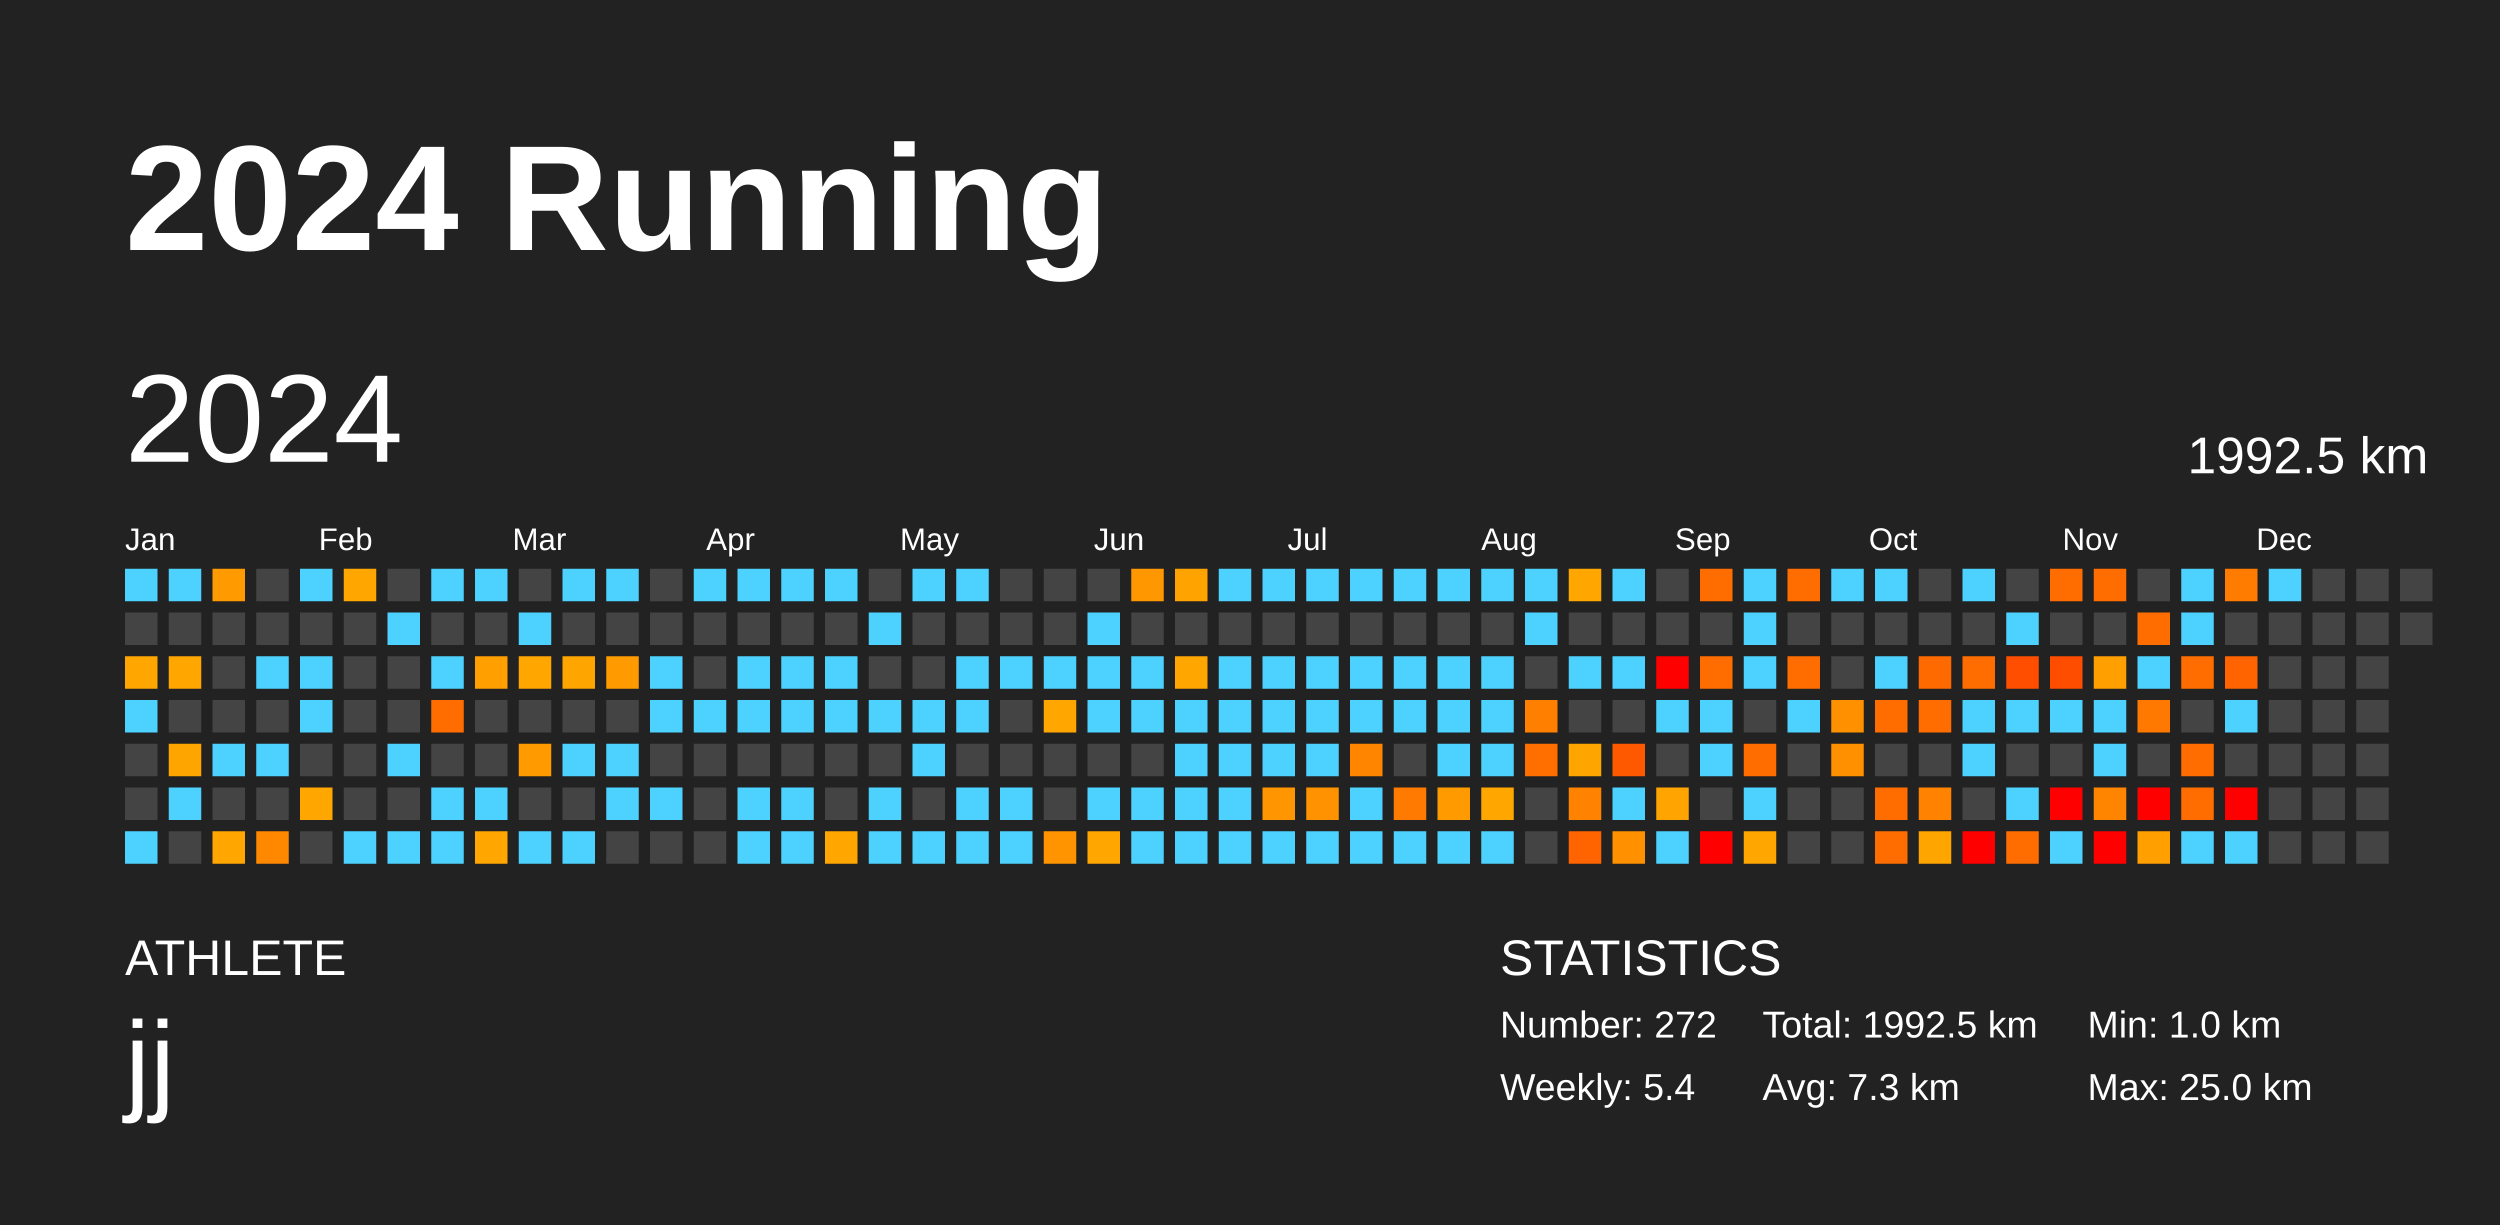
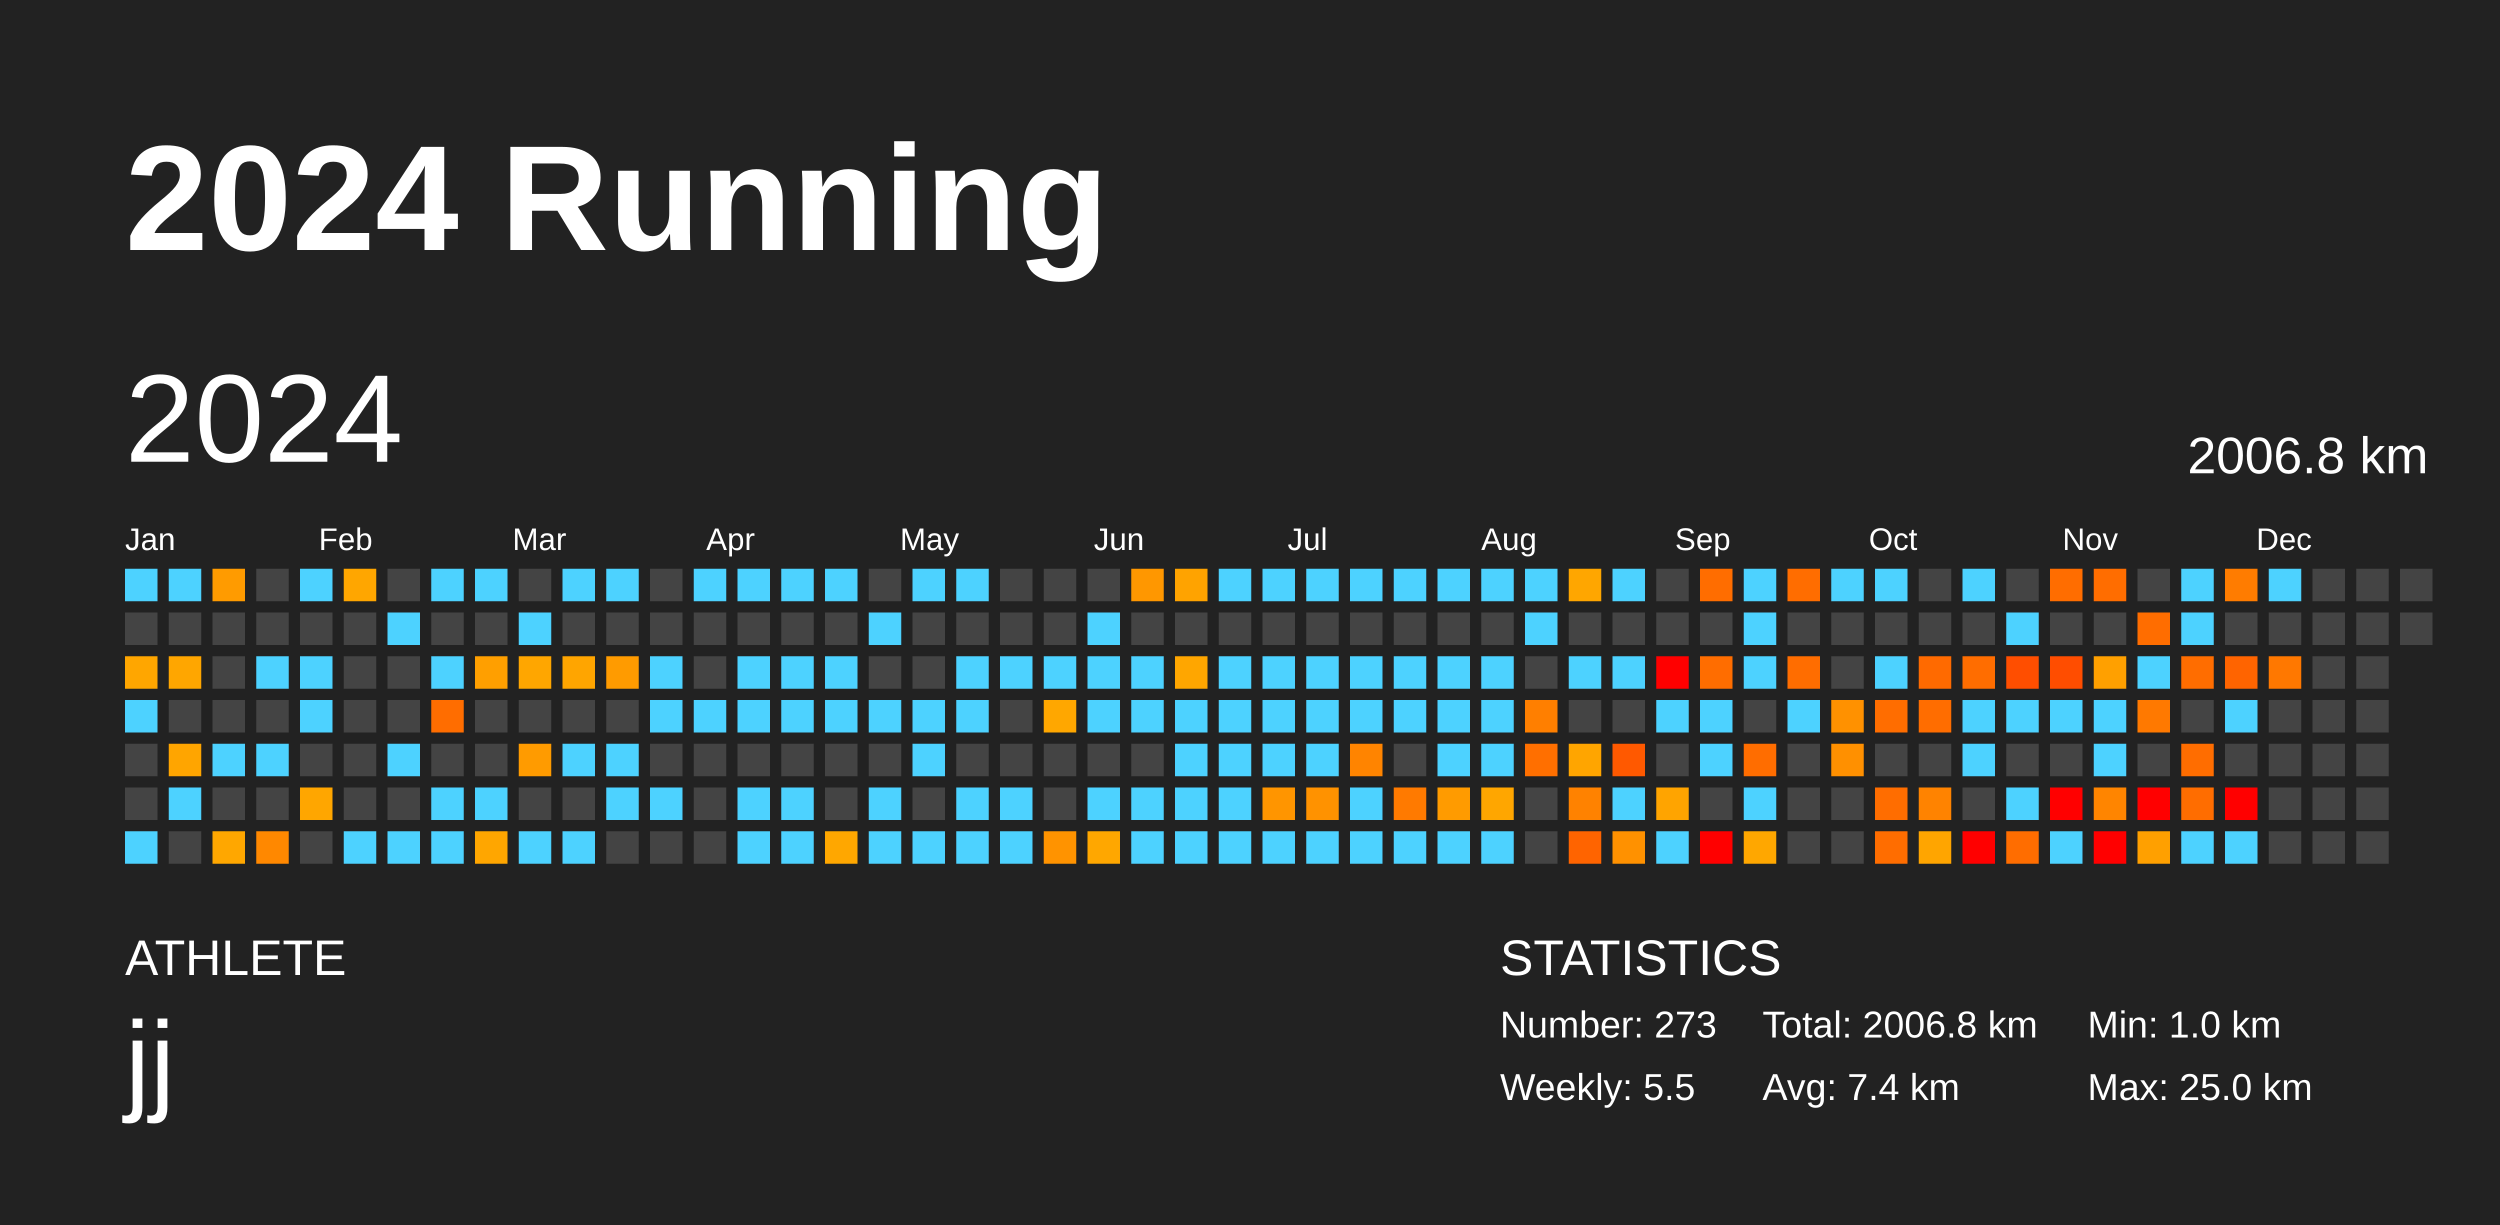
<svg xmlns="http://www.w3.org/2000/svg" baseProfile="full" height="98mm" version="1.1" viewBox="0,0,200,98" width="200mm">
  <defs />
  <rect fill="#222222" height="98" width="200" x="0" y="0" />
  <text fill="#FFFFFF" style="font-size:12px; font-family:Arial; font-weight:bold;" x="10" y="20">2024 Running</text>
  <text fill="#FFFFFF" style="font-size:4px; font-family:Arial" x="10" y="78">ATHLETE</text>
  <text fill="#FFFFFF" style="font-size:9px; font-family:Arial" x="10" y="88">jj</text>
  <text fill="#FFFFFF" style="font-size:4px; font-family:Arial" x="120" y="78">STATISTICS</text>
-   <text fill="#FFFFFF" style="font-size:3px; font-family:Arial" x="120" y="83">Number: 272</text>
-   <text fill="#FFFFFF" style="font-size:3px; font-family:Arial" x="120" y="88">Weekly: 5.4</text>
-   <text fill="#FFFFFF" style="font-size:3px; font-family:Arial" x="141" y="83">Total: 1992.5 km</text>
-   <text fill="#FFFFFF" style="font-size:3px; font-family:Arial" x="141" y="88">Avg: 7.3 km</text>
+   <text fill="#FFFFFF" style="font-size:3px; font-family:Arial" x="120" y="83">Number: 273</text>
+   <text fill="#FFFFFF" style="font-size:3px; font-family:Arial" x="120" y="88">Weekly: 5.5</text>
+   <text fill="#FFFFFF" style="font-size:3px; font-family:Arial" x="141" y="83">Total: 2006.8 km</text>
+   <text fill="#FFFFFF" style="font-size:3px; font-family:Arial" x="141" y="88">Avg: 7.4 km</text>
  <text fill="#FFFFFF" style="font-size:3px; font-family:Arial" x="167" y="83">Min: 1.0 km</text>
  <text fill="#FFFFFF" style="font-size:3px; font-family:Arial" x="167" y="88">Max: 25.0 km</text>
  <text dominant-baseline="hanging" fill="#FFFFFF" style="font-size:10.0px; font-family:Arial;" x="10" y="30">2024</text>
-   <text dominant-baseline="hanging" fill="#FFFFFF" style="font-size:4.125px; font-family:Arial;" x="175" y="35">1992.5 km</text>
+   <text dominant-baseline="hanging" fill="#FFFFFF" style="font-size:4.125px; font-family:Arial;" x="175" y="35">2006.8 km</text>
  <text fill="#FFFFFF" style="font-size:2.5px; font-family:Arial" x="10.0" y="44">Jan</text>
  <text fill="#FFFFFF" style="font-size:2.5px; font-family:Arial" x="25.5" y="44">Feb</text>
  <text fill="#FFFFFF" style="font-size:2.5px; font-family:Arial" x="41.0" y="44">Mar</text>
  <text fill="#FFFFFF" style="font-size:2.5px; font-family:Arial" x="56.5" y="44">Apr</text>
  <text fill="#FFFFFF" style="font-size:2.5px; font-family:Arial" x="72.0" y="44">May</text>
  <text fill="#FFFFFF" style="font-size:2.5px; font-family:Arial" x="87.5" y="44">Jun</text>
  <text fill="#FFFFFF" style="font-size:2.5px; font-family:Arial" x="103.0" y="44">Jul</text>
  <text fill="#FFFFFF" style="font-size:2.5px; font-family:Arial" x="118.5" y="44">Aug</text>
  <text fill="#FFFFFF" style="font-size:2.5px; font-family:Arial" x="134.0" y="44">Sep</text>
  <text fill="#FFFFFF" style="font-size:2.5px; font-family:Arial" x="149.5" y="44">Oct</text>
  <text fill="#FFFFFF" style="font-size:2.5px; font-family:Arial" x="165.0" y="44">Nov</text>
  <text fill="#FFFFFF" style="font-size:2.5px; font-family:Arial" x="180.5" y="44">Dec</text>
  <rect fill="#4dd2ff" height="2.6" width="2.6" x="10.0" y="45.5" />
  <rect fill="#444444" height="2.6" width="2.6" x="10.0" y="49.0" />
  <rect fill="#ffa600" height="2.6" width="2.6" x="10.0" y="52.5" />
  <rect fill="#4dd2ff" height="2.6" width="2.6" x="10.0" y="56.0" />
  <rect fill="#444444" height="2.6" width="2.6" x="10.0" y="59.5" />
  <rect fill="#444444" height="2.6" width="2.6" x="10.0" y="63.0" />
  <rect fill="#4dd2ff" height="2.6" width="2.6" x="10.0" y="66.5" />
  <rect fill="#4dd2ff" height="2.6" width="2.6" x="13.5" y="45.5" />
  <rect fill="#444444" height="2.6" width="2.6" x="13.5" y="49.0" />
  <rect fill="#ffa600" height="2.6" width="2.6" x="13.5" y="52.5" />
  <rect fill="#444444" height="2.6" width="2.6" x="13.5" y="56.0" />
  <rect fill="#ffa500" height="2.6" width="2.6" x="13.5" y="59.5" />
  <rect fill="#4dd2ff" height="2.6" width="2.6" x="13.5" y="63.0" />
  <rect fill="#444444" height="2.6" width="2.6" x="13.5" y="66.5" />
  <rect fill="#ff9b00" height="2.6" width="2.6" x="17.0" y="45.5" />
  <rect fill="#444444" height="2.6" width="2.6" x="17.0" y="49.0" />
  <rect fill="#444444" height="2.6" width="2.6" x="17.0" y="52.5" />
  <rect fill="#444444" height="2.6" width="2.6" x="17.0" y="56.0" />
  <rect fill="#4dd2ff" height="2.6" width="2.6" x="17.0" y="59.5" />
  <rect fill="#444444" height="2.6" width="2.6" x="17.0" y="63.0" />
  <rect fill="#ffa700" height="2.6" width="2.6" x="17.0" y="66.5" />
  <rect fill="#444444" height="2.6" width="2.6" x="20.5" y="45.5" />
  <rect fill="#444444" height="2.6" width="2.6" x="20.5" y="49.0" />
  <rect fill="#4dd2ff" height="2.6" width="2.6" x="20.5" y="52.5" />
  <rect fill="#444444" height="2.6" width="2.6" x="20.5" y="56.0" />
  <rect fill="#4dd2ff" height="2.6" width="2.6" x="20.5" y="59.5" />
  <rect fill="#444444" height="2.6" width="2.6" x="20.5" y="63.0" />
  <rect fill="#ff8800" height="2.6" width="2.6" x="20.5" y="66.5" />
  <rect fill="#4dd2ff" height="2.6" width="2.6" x="24.0" y="45.5" />
  <rect fill="#444444" height="2.6" width="2.6" x="24.0" y="49.0" />
  <rect fill="#4dd2ff" height="2.6" width="2.6" x="24.0" y="52.5" />
  <rect fill="#4dd2ff" height="2.6" width="2.6" x="24.0" y="56.0" />
  <rect fill="#444444" height="2.6" width="2.6" x="24.0" y="59.5" />
  <rect fill="#ffa600" height="2.6" width="2.6" x="24.0" y="63.0" />
  <rect fill="#444444" height="2.6" width="2.6" x="24.0" y="66.5" />
  <rect fill="#ffa600" height="2.6" width="2.6" x="27.5" y="45.5" />
  <rect fill="#444444" height="2.6" width="2.6" x="27.5" y="49.0" />
  <rect fill="#444444" height="2.6" width="2.6" x="27.5" y="52.5" />
  <rect fill="#444444" height="2.6" width="2.6" x="27.5" y="56.0" />
  <rect fill="#444444" height="2.6" width="2.6" x="27.5" y="59.5" />
  <rect fill="#444444" height="2.6" width="2.6" x="27.5" y="63.0" />
  <rect fill="#4dd2ff" height="2.6" width="2.6" x="27.5" y="66.5" />
  <rect fill="#444444" height="2.6" width="2.6" x="31.0" y="45.5" />
  <rect fill="#4dd2ff" height="2.6" width="2.6" x="31.0" y="49.0" />
  <rect fill="#444444" height="2.6" width="2.6" x="31.0" y="52.5" />
  <rect fill="#444444" height="2.6" width="2.6" x="31.0" y="56.0" />
  <rect fill="#4dd2ff" height="2.6" width="2.6" x="31.0" y="59.5" />
  <rect fill="#444444" height="2.6" width="2.6" x="31.0" y="63.0" />
  <rect fill="#4dd2ff" height="2.6" width="2.6" x="31.0" y="66.5" />
  <rect fill="#4dd2ff" height="2.6" width="2.6" x="34.5" y="45.5" />
  <rect fill="#444444" height="2.6" width="2.6" x="34.5" y="49.0" />
  <rect fill="#4dd2ff" height="2.6" width="2.6" x="34.5" y="52.5" />
  <rect fill="#ff6d00" height="2.6" width="2.6" x="34.5" y="56.0" />
  <rect fill="#444444" height="2.6" width="2.6" x="34.5" y="59.5" />
  <rect fill="#4dd2ff" height="2.6" width="2.6" x="34.5" y="63.0" />
  <rect fill="#4dd2ff" height="2.6" width="2.6" x="34.5" y="66.5" />
  <rect fill="#4dd2ff" height="2.6" width="2.6" x="38.0" y="45.5" />
  <rect fill="#444444" height="2.6" width="2.6" x="38.0" y="49.0" />
  <rect fill="#ff9f00" height="2.6" width="2.6" x="38.0" y="52.5" />
  <rect fill="#444444" height="2.6" width="2.6" x="38.0" y="56.0" />
  <rect fill="#444444" height="2.6" width="2.6" x="38.0" y="59.5" />
  <rect fill="#4dd2ff" height="2.6" width="2.6" x="38.0" y="63.0" />
  <rect fill="#ffa600" height="2.6" width="2.6" x="38.0" y="66.5" />
  <rect fill="#444444" height="2.6" width="2.6" x="41.5" y="45.5" />
  <rect fill="#4dd2ff" height="2.6" width="2.6" x="41.5" y="49.0" />
  <rect fill="#ffa600" height="2.6" width="2.6" x="41.5" y="52.5" />
  <rect fill="#444444" height="2.6" width="2.6" x="41.5" y="56.0" />
  <rect fill="#ff9b00" height="2.6" width="2.6" x="41.5" y="59.5" />
  <rect fill="#444444" height="2.6" width="2.6" x="41.5" y="63.0" />
  <rect fill="#4dd2ff" height="2.6" width="2.6" x="41.5" y="66.5" />
  <rect fill="#4dd2ff" height="2.6" width="2.6" x="45.0" y="45.5" />
  <rect fill="#444444" height="2.6" width="2.6" x="45.0" y="49.0" />
  <rect fill="#ffa500" height="2.6" width="2.6" x="45.0" y="52.5" />
  <rect fill="#444444" height="2.6" width="2.6" x="45.0" y="56.0" />
  <rect fill="#4dd2ff" height="2.6" width="2.6" x="45.0" y="59.5" />
  <rect fill="#444444" height="2.6" width="2.6" x="45.0" y="63.0" />
  <rect fill="#4dd2ff" height="2.6" width="2.6" x="45.0" y="66.5" />
  <rect fill="#4dd2ff" height="2.6" width="2.6" x="48.5" y="45.5" />
  <rect fill="#444444" height="2.6" width="2.6" x="48.5" y="49.0" />
  <rect fill="#ff9b00" height="2.6" width="2.6" x="48.5" y="52.5" />
  <rect fill="#444444" height="2.6" width="2.6" x="48.5" y="56.0" />
  <rect fill="#4dd2ff" height="2.6" width="2.6" x="48.5" y="59.5" />
  <rect fill="#4dd2ff" height="2.6" width="2.6" x="48.5" y="63.0" />
  <rect fill="#444444" height="2.6" width="2.6" x="48.5" y="66.5" />
  <rect fill="#444444" height="2.6" width="2.6" x="52.0" y="45.5" />
  <rect fill="#444444" height="2.6" width="2.6" x="52.0" y="49.0" />
  <rect fill="#4dd2ff" height="2.6" width="2.6" x="52.0" y="52.5" />
  <rect fill="#4dd2ff" height="2.6" width="2.6" x="52.0" y="56.0" />
  <rect fill="#444444" height="2.6" width="2.6" x="52.0" y="59.5" />
  <rect fill="#4dd2ff" height="2.6" width="2.6" x="52.0" y="63.0" />
  <rect fill="#444444" height="2.6" width="2.6" x="52.0" y="66.5" />
  <rect fill="#4dd2ff" height="2.6" width="2.6" x="55.5" y="45.5" />
  <rect fill="#444444" height="2.6" width="2.6" x="55.5" y="49.0" />
  <rect fill="#444444" height="2.6" width="2.6" x="55.5" y="52.5" />
  <rect fill="#4dd2ff" height="2.6" width="2.6" x="55.5" y="56.0" />
  <rect fill="#444444" height="2.6" width="2.6" x="55.5" y="59.5" />
  <rect fill="#444444" height="2.6" width="2.6" x="55.5" y="63.0" />
  <rect fill="#444444" height="2.6" width="2.6" x="55.5" y="66.5" />
  <rect fill="#4dd2ff" height="2.6" width="2.6" x="59.0" y="45.5" />
  <rect fill="#444444" height="2.6" width="2.6" x="59.0" y="49.0" />
  <rect fill="#4dd2ff" height="2.6" width="2.6" x="59.0" y="52.5" />
  <rect fill="#4dd2ff" height="2.6" width="2.6" x="59.0" y="56.0" />
  <rect fill="#444444" height="2.6" width="2.6" x="59.0" y="59.5" />
  <rect fill="#4dd2ff" height="2.6" width="2.6" x="59.0" y="63.0" />
  <rect fill="#4dd2ff" height="2.6" width="2.6" x="59.0" y="66.5" />
  <rect fill="#4dd2ff" height="2.6" width="2.6" x="62.5" y="45.5" />
  <rect fill="#444444" height="2.6" width="2.6" x="62.5" y="49.0" />
  <rect fill="#4dd2ff" height="2.6" width="2.6" x="62.5" y="52.5" />
  <rect fill="#4dd2ff" height="2.6" width="2.6" x="62.5" y="56.0" />
  <rect fill="#444444" height="2.6" width="2.6" x="62.5" y="59.5" />
  <rect fill="#4dd2ff" height="2.6" width="2.6" x="62.5" y="63.0" />
  <rect fill="#4dd2ff" height="2.6" width="2.6" x="62.5" y="66.5" />
  <rect fill="#4dd2ff" height="2.6" width="2.6" x="66.0" y="45.5" />
  <rect fill="#444444" height="2.6" width="2.6" x="66.0" y="49.0" />
  <rect fill="#4dd2ff" height="2.6" width="2.6" x="66.0" y="52.5" />
  <rect fill="#4dd2ff" height="2.6" width="2.6" x="66.0" y="56.0" />
  <rect fill="#444444" height="2.6" width="2.6" x="66.0" y="59.5" />
  <rect fill="#444444" height="2.6" width="2.6" x="66.0" y="63.0" />
  <rect fill="#ffa700" height="2.6" width="2.6" x="66.0" y="66.5" />
  <rect fill="#444444" height="2.6" width="2.6" x="69.5" y="45.5" />
  <rect fill="#4dd2ff" height="2.6" width="2.6" x="69.5" y="49.0" />
  <rect fill="#444444" height="2.6" width="2.6" x="69.5" y="52.5" />
  <rect fill="#4dd2ff" height="2.6" width="2.6" x="69.5" y="56.0" />
  <rect fill="#444444" height="2.6" width="2.6" x="69.5" y="59.5" />
  <rect fill="#4dd2ff" height="2.6" width="2.6" x="69.5" y="63.0" />
  <rect fill="#4dd2ff" height="2.6" width="2.6" x="69.5" y="66.5" />
  <rect fill="#4dd2ff" height="2.6" width="2.6" x="73.0" y="45.5" />
  <rect fill="#444444" height="2.6" width="2.6" x="73.0" y="49.0" />
  <rect fill="#444444" height="2.6" width="2.6" x="73.0" y="52.5" />
  <rect fill="#4dd2ff" height="2.6" width="2.6" x="73.0" y="56.0" />
  <rect fill="#4dd2ff" height="2.6" width="2.6" x="73.0" y="59.5" />
  <rect fill="#444444" height="2.6" width="2.6" x="73.0" y="63.0" />
  <rect fill="#4dd2ff" height="2.6" width="2.6" x="73.0" y="66.5" />
  <rect fill="#4dd2ff" height="2.6" width="2.6" x="76.5" y="45.5" />
  <rect fill="#444444" height="2.6" width="2.6" x="76.5" y="49.0" />
  <rect fill="#4dd2ff" height="2.6" width="2.6" x="76.5" y="52.5" />
  <rect fill="#4dd2ff" height="2.6" width="2.6" x="76.5" y="56.0" />
  <rect fill="#444444" height="2.6" width="2.6" x="76.5" y="59.5" />
  <rect fill="#4dd2ff" height="2.6" width="2.6" x="76.5" y="63.0" />
  <rect fill="#4dd2ff" height="2.6" width="2.6" x="76.5" y="66.5" />
  <rect fill="#444444" height="2.6" width="2.6" x="80.0" y="45.5" />
  <rect fill="#444444" height="2.6" width="2.6" x="80.0" y="49.0" />
  <rect fill="#4dd2ff" height="2.6" width="2.6" x="80.0" y="52.5" />
  <rect fill="#444444" height="2.6" width="2.6" x="80.0" y="56.0" />
  <rect fill="#444444" height="2.6" width="2.6" x="80.0" y="59.5" />
  <rect fill="#4dd2ff" height="2.6" width="2.6" x="80.0" y="63.0" />
  <rect fill="#4dd2ff" height="2.6" width="2.6" x="80.0" y="66.5" />
  <rect fill="#444444" height="2.6" width="2.6" x="83.5" y="45.5" />
  <rect fill="#444444" height="2.6" width="2.6" x="83.5" y="49.0" />
  <rect fill="#4dd2ff" height="2.6" width="2.6" x="83.5" y="52.5" />
  <rect fill="#ffa700" height="2.6" width="2.6" x="83.5" y="56.0" />
  <rect fill="#444444" height="2.6" width="2.6" x="83.5" y="59.5" />
  <rect fill="#444444" height="2.6" width="2.6" x="83.5" y="63.0" />
  <rect fill="#ff9300" height="2.6" width="2.6" x="83.5" y="66.5" />
  <rect fill="#444444" height="2.6" width="2.6" x="87.0" y="45.5" />
  <rect fill="#4dd2ff" height="2.6" width="2.6" x="87.0" y="49.0" />
  <rect fill="#4dd2ff" height="2.6" width="2.6" x="87.0" y="52.5" />
  <rect fill="#4dd2ff" height="2.6" width="2.6" x="87.0" y="56.0" />
  <rect fill="#444444" height="2.6" width="2.6" x="87.0" y="59.5" />
  <rect fill="#4dd2ff" height="2.6" width="2.6" x="87.0" y="63.0" />
  <rect fill="#ffa700" height="2.6" width="2.6" x="87.0" y="66.5" />
  <rect fill="#ff9700" height="2.6" width="2.6" x="90.5" y="45.5" />
  <rect fill="#444444" height="2.6" width="2.6" x="90.5" y="49.0" />
  <rect fill="#4dd2ff" height="2.6" width="2.6" x="90.5" y="52.5" />
  <rect fill="#4dd2ff" height="2.6" width="2.6" x="90.5" y="56.0" />
  <rect fill="#444444" height="2.6" width="2.6" x="90.5" y="59.5" />
  <rect fill="#4dd2ff" height="2.6" width="2.6" x="90.5" y="63.0" />
  <rect fill="#4dd2ff" height="2.6" width="2.6" x="90.5" y="66.5" />
  <rect fill="#ffa300" height="2.6" width="2.6" x="94.0" y="45.5" />
  <rect fill="#444444" height="2.6" width="2.6" x="94.0" y="49.0" />
  <rect fill="#ffa600" height="2.6" width="2.6" x="94.0" y="52.5" />
  <rect fill="#4dd2ff" height="2.6" width="2.6" x="94.0" y="56.0" />
  <rect fill="#4dd2ff" height="2.6" width="2.6" x="94.0" y="59.5" />
  <rect fill="#4dd2ff" height="2.6" width="2.6" x="94.0" y="63.0" />
  <rect fill="#4dd2ff" height="2.6" width="2.6" x="94.0" y="66.5" />
  <rect fill="#4dd2ff" height="2.6" width="2.6" x="97.5" y="45.5" />
  <rect fill="#444444" height="2.6" width="2.6" x="97.5" y="49.0" />
  <rect fill="#4dd2ff" height="2.6" width="2.6" x="97.5" y="52.5" />
  <rect fill="#4dd2ff" height="2.6" width="2.6" x="97.5" y="56.0" />
  <rect fill="#4dd2ff" height="2.6" width="2.6" x="97.5" y="59.5" />
  <rect fill="#4dd2ff" height="2.6" width="2.6" x="97.5" y="63.0" />
  <rect fill="#4dd2ff" height="2.6" width="2.6" x="97.5" y="66.5" />
  <rect fill="#4dd2ff" height="2.6" width="2.6" x="101.0" y="45.5" />
  <rect fill="#444444" height="2.6" width="2.6" x="101.0" y="49.0" />
  <rect fill="#4dd2ff" height="2.6" width="2.6" x="101.0" y="52.5" />
  <rect fill="#4dd2ff" height="2.6" width="2.6" x="101.0" y="56.0" />
  <rect fill="#4dd2ff" height="2.6" width="2.6" x="101.0" y="59.5" />
  <rect fill="#ff9500" height="2.6" width="2.6" x="101.0" y="63.0" />
  <rect fill="#4dd2ff" height="2.6" width="2.6" x="101.0" y="66.5" />
  <rect fill="#4dd2ff" height="2.6" width="2.6" x="104.5" y="45.5" />
  <rect fill="#444444" height="2.6" width="2.6" x="104.5" y="49.0" />
  <rect fill="#4dd2ff" height="2.6" width="2.6" x="104.5" y="52.5" />
  <rect fill="#4dd2ff" height="2.6" width="2.6" x="104.5" y="56.0" />
  <rect fill="#4dd2ff" height="2.6" width="2.6" x="104.5" y="59.5" />
  <rect fill="#ff9200" height="2.6" width="2.6" x="104.5" y="63.0" />
  <rect fill="#4dd2ff" height="2.6" width="2.6" x="104.5" y="66.5" />
  <rect fill="#4dd2ff" height="2.6" width="2.6" x="108.0" y="45.5" />
  <rect fill="#444444" height="2.6" width="2.6" x="108.0" y="49.0" />
  <rect fill="#4dd2ff" height="2.6" width="2.6" x="108.0" y="52.5" />
  <rect fill="#4dd2ff" height="2.6" width="2.6" x="108.0" y="56.0" />
  <rect fill="#ff8400" height="2.6" width="2.6" x="108.0" y="59.5" />
  <rect fill="#4dd2ff" height="2.6" width="2.6" x="108.0" y="63.0" />
  <rect fill="#4dd2ff" height="2.6" width="2.6" x="108.0" y="66.5" />
  <rect fill="#4dd2ff" height="2.6" width="2.6" x="111.5" y="45.5" />
  <rect fill="#444444" height="2.6" width="2.6" x="111.5" y="49.0" />
  <rect fill="#4dd2ff" height="2.6" width="2.6" x="111.5" y="52.5" />
  <rect fill="#4dd2ff" height="2.6" width="2.6" x="111.5" y="56.0" />
  <rect fill="#444444" height="2.6" width="2.6" x="111.5" y="59.5" />
  <rect fill="#ff7a00" height="2.6" width="2.6" x="111.5" y="63.0" />
  <rect fill="#4dd2ff" height="2.6" width="2.6" x="111.5" y="66.5" />
  <rect fill="#4dd2ff" height="2.6" width="2.6" x="115.0" y="45.5" />
  <rect fill="#444444" height="2.6" width="2.6" x="115.0" y="49.0" />
  <rect fill="#4dd2ff" height="2.6" width="2.6" x="115.0" y="52.5" />
  <rect fill="#4dd2ff" height="2.6" width="2.6" x="115.0" y="56.0" />
  <rect fill="#4dd2ff" height="2.6" width="2.6" x="115.0" y="59.5" />
  <rect fill="#ff9b00" height="2.6" width="2.6" x="115.0" y="63.0" />
  <rect fill="#4dd2ff" height="2.6" width="2.6" x="115.0" y="66.5" />
  <rect fill="#4dd2ff" height="2.6" width="2.6" x="118.5" y="45.5" />
  <rect fill="#444444" height="2.6" width="2.6" x="118.5" y="49.0" />
  <rect fill="#4dd2ff" height="2.6" width="2.6" x="118.5" y="52.5" />
  <rect fill="#4dd2ff" height="2.6" width="2.6" x="118.5" y="56.0" />
  <rect fill="#4dd2ff" height="2.6" width="2.6" x="118.5" y="59.5" />
  <rect fill="#ffa600" height="2.6" width="2.6" x="118.5" y="63.0" />
  <rect fill="#4dd2ff" height="2.6" width="2.6" x="118.5" y="66.5" />
  <rect fill="#4dd2ff" height="2.6" width="2.6" x="122.0" y="45.5" />
  <rect fill="#4dd2ff" height="2.6" width="2.6" x="122.0" y="49.0" />
  <rect fill="#444444" height="2.6" width="2.6" x="122.0" y="52.5" />
  <rect fill="#ff7f00" height="2.6" width="2.6" x="122.0" y="56.0" />
  <rect fill="#ff6f00" height="2.6" width="2.6" x="122.0" y="59.5" />
  <rect fill="#444444" height="2.6" width="2.6" x="122.0" y="63.0" />
  <rect fill="#444444" height="2.6" width="2.6" x="122.0" y="66.5" />
  <rect fill="#ffa600" height="2.6" width="2.6" x="125.5" y="45.5" />
  <rect fill="#444444" height="2.6" width="2.6" x="125.5" y="49.0" />
  <rect fill="#4dd2ff" height="2.6" width="2.6" x="125.5" y="52.5" />
  <rect fill="#444444" height="2.6" width="2.6" x="125.5" y="56.0" />
  <rect fill="#ffa500" height="2.6" width="2.6" x="125.5" y="59.5" />
  <rect fill="#ff8200" height="2.6" width="2.6" x="125.5" y="63.0" />
  <rect fill="#ff6400" height="2.6" width="2.6" x="125.5" y="66.5" />
  <rect fill="#4dd2ff" height="2.6" width="2.6" x="129.0" y="45.5" />
  <rect fill="#444444" height="2.6" width="2.6" x="129.0" y="49.0" />
  <rect fill="#4dd2ff" height="2.6" width="2.6" x="129.0" y="52.5" />
  <rect fill="#444444" height="2.6" width="2.6" x="129.0" y="56.0" />
  <rect fill="#ff5900" height="2.6" width="2.6" x="129.0" y="59.5" />
  <rect fill="#4dd2ff" height="2.6" width="2.6" x="129.0" y="63.0" />
  <rect fill="#ff9100" height="2.6" width="2.6" x="129.0" y="66.5" />
  <rect fill="#444444" height="2.6" width="2.6" x="132.5" y="45.5" />
  <rect fill="#444444" height="2.6" width="2.6" x="132.5" y="49.0" />
  <rect fill="red" height="2.6" width="2.6" x="132.5" y="52.5" />
  <rect fill="#4dd2ff" height="2.6" width="2.6" x="132.5" y="56.0" />
  <rect fill="#444444" height="2.6" width="2.6" x="132.5" y="59.5" />
  <rect fill="#ffa400" height="2.6" width="2.6" x="132.5" y="63.0" />
  <rect fill="#4dd2ff" height="2.6" width="2.6" x="132.5" y="66.5" />
  <rect fill="#ff6d00" height="2.6" width="2.6" x="136.0" y="45.5" />
  <rect fill="#444444" height="2.6" width="2.6" x="136.0" y="49.0" />
  <rect fill="#ff6d00" height="2.6" width="2.6" x="136.0" y="52.5" />
  <rect fill="#4dd2ff" height="2.6" width="2.6" x="136.0" y="56.0" />
  <rect fill="#4dd2ff" height="2.6" width="2.6" x="136.0" y="59.5" />
  <rect fill="#444444" height="2.6" width="2.6" x="136.0" y="63.0" />
  <rect fill="red" height="2.6" width="2.6" x="136.0" y="66.5" />
  <rect fill="#4dd2ff" height="2.6" width="2.6" x="139.5" y="45.5" />
  <rect fill="#4dd2ff" height="2.6" width="2.6" x="139.5" y="49.0" />
  <rect fill="#4dd2ff" height="2.6" width="2.6" x="139.5" y="52.5" />
  <rect fill="#444444" height="2.6" width="2.6" x="139.5" y="56.0" />
  <rect fill="#ff6d00" height="2.6" width="2.6" x="139.5" y="59.5" />
  <rect fill="#4dd2ff" height="2.6" width="2.6" x="139.5" y="63.0" />
  <rect fill="#ffa700" height="2.6" width="2.6" x="139.5" y="66.5" />
  <rect fill="#ff6d00" height="2.6" width="2.6" x="143.0" y="45.5" />
  <rect fill="#444444" height="2.6" width="2.6" x="143.0" y="49.0" />
  <rect fill="#ff6d00" height="2.6" width="2.6" x="143.0" y="52.5" />
  <rect fill="#4dd2ff" height="2.6" width="2.6" x="143.0" y="56.0" />
  <rect fill="#444444" height="2.6" width="2.6" x="143.0" y="59.5" />
  <rect fill="#444444" height="2.6" width="2.6" x="143.0" y="63.0" />
  <rect fill="#444444" height="2.6" width="2.6" x="143.0" y="66.5" />
  <rect fill="#4dd2ff" height="2.6" width="2.6" x="146.5" y="45.5" />
  <rect fill="#444444" height="2.6" width="2.6" x="146.5" y="49.0" />
  <rect fill="#444444" height="2.6" width="2.6" x="146.5" y="52.5" />
  <rect fill="#ff9100" height="2.6" width="2.6" x="146.5" y="56.0" />
  <rect fill="#ff9000" height="2.6" width="2.6" x="146.5" y="59.5" />
  <rect fill="#444444" height="2.6" width="2.6" x="146.5" y="63.0" />
  <rect fill="#444444" height="2.6" width="2.6" x="146.5" y="66.5" />
  <rect fill="#4dd2ff" height="2.6" width="2.6" x="150.0" y="45.5" />
  <rect fill="#444444" height="2.6" width="2.6" x="150.0" y="49.0" />
  <rect fill="#4dd2ff" height="2.6" width="2.6" x="150.0" y="52.5" />
  <rect fill="#ff6d00" height="2.6" width="2.6" x="150.0" y="56.0" />
  <rect fill="#444444" height="2.6" width="2.6" x="150.0" y="59.5" />
  <rect fill="#ff6d00" height="2.6" width="2.6" x="150.0" y="63.0" />
  <rect fill="#ff6d00" height="2.6" width="2.6" x="150.0" y="66.5" />
  <rect fill="#444444" height="2.6" width="2.6" x="153.5" y="45.5" />
  <rect fill="#444444" height="2.6" width="2.6" x="153.5" y="49.0" />
  <rect fill="#ff6a00" height="2.6" width="2.6" x="153.5" y="52.5" />
  <rect fill="#ff6d00" height="2.6" width="2.6" x="153.5" y="56.0" />
  <rect fill="#444444" height="2.6" width="2.6" x="153.5" y="59.5" />
  <rect fill="#ff8300" height="2.6" width="2.6" x="153.5" y="63.0" />
  <rect fill="#ffa500" height="2.6" width="2.6" x="153.5" y="66.5" />
  <rect fill="#4dd2ff" height="2.6" width="2.6" x="157.0" y="45.5" />
  <rect fill="#444444" height="2.6" width="2.6" x="157.0" y="49.0" />
  <rect fill="#ff6d00" height="2.6" width="2.6" x="157.0" y="52.5" />
  <rect fill="#4dd2ff" height="2.6" width="2.6" x="157.0" y="56.0" />
  <rect fill="#4dd2ff" height="2.6" width="2.6" x="157.0" y="59.5" />
  <rect fill="#444444" height="2.6" width="2.6" x="157.0" y="63.0" />
  <rect fill="red" height="2.6" width="2.6" x="157.0" y="66.5" />
  <rect fill="#444444" height="2.6" width="2.6" x="160.5" y="45.5" />
  <rect fill="#4dd2ff" height="2.6" width="2.6" x="160.5" y="49.0" />
  <rect fill="#ff4e00" height="2.6" width="2.6" x="160.5" y="52.5" />
  <rect fill="#4dd2ff" height="2.6" width="2.6" x="160.5" y="56.0" />
  <rect fill="#444444" height="2.6" width="2.6" x="160.5" y="59.5" />
  <rect fill="#4dd2ff" height="2.6" width="2.6" x="160.5" y="63.0" />
  <rect fill="#ff6d00" height="2.6" width="2.6" x="160.5" y="66.5" />
  <rect fill="#ff6d00" height="2.6" width="2.6" x="164.0" y="45.5" />
  <rect fill="#444444" height="2.6" width="2.6" x="164.0" y="49.0" />
  <rect fill="#ff4d00" height="2.6" width="2.6" x="164.0" y="52.5" />
  <rect fill="#4dd2ff" height="2.6" width="2.6" x="164.0" y="56.0" />
  <rect fill="#444444" height="2.6" width="2.6" x="164.0" y="59.5" />
  <rect fill="red" height="2.6" width="2.6" x="164.0" y="63.0" />
  <rect fill="#4dd2ff" height="2.6" width="2.6" x="164.0" y="66.5" />
  <rect fill="#ff6d00" height="2.6" width="2.6" x="167.5" y="45.5" />
  <rect fill="#444444" height="2.6" width="2.6" x="167.5" y="49.0" />
  <rect fill="#ffa000" height="2.6" width="2.6" x="167.5" y="52.5" />
  <rect fill="#4dd2ff" height="2.6" width="2.6" x="167.5" y="56.0" />
  <rect fill="#4dd2ff" height="2.6" width="2.6" x="167.5" y="59.5" />
  <rect fill="#ff8500" height="2.6" width="2.6" x="167.5" y="63.0" />
  <rect fill="red" height="2.6" width="2.6" x="167.5" y="66.5" />
  <rect fill="#444444" height="2.6" width="2.6" x="171.0" y="45.5" />
  <rect fill="#ff6d00" height="2.6" width="2.6" x="171.0" y="49.0" />
  <rect fill="#4dd2ff" height="2.6" width="2.6" x="171.0" y="52.5" />
  <rect fill="#ff7900" height="2.6" width="2.6" x="171.0" y="56.0" />
  <rect fill="#444444" height="2.6" width="2.6" x="171.0" y="59.5" />
  <rect fill="red" height="2.6" width="2.6" x="171.0" y="63.0" />
  <rect fill="#ffa000" height="2.6" width="2.6" x="171.0" y="66.5" />
  <rect fill="#4dd2ff" height="2.6" width="2.6" x="174.5" y="45.5" />
  <rect fill="#4dd2ff" height="2.6" width="2.6" x="174.5" y="49.0" />
  <rect fill="#ff6d00" height="2.6" width="2.6" x="174.5" y="52.5" />
  <rect fill="#444444" height="2.6" width="2.6" x="174.5" y="56.0" />
  <rect fill="#ff6d00" height="2.6" width="2.6" x="174.5" y="59.5" />
  <rect fill="#ff6d00" height="2.6" width="2.6" x="174.5" y="63.0" />
  <rect fill="#4dd2ff" height="2.6" width="2.6" x="174.5" y="66.5" />
  <rect fill="#ff7c00" height="2.6" width="2.6" x="178.0" y="45.5" />
  <rect fill="#444444" height="2.6" width="2.6" x="178.0" y="49.0" />
  <rect fill="#ff6400" height="2.6" width="2.6" x="178.0" y="52.5" />
  <rect fill="#4dd2ff" height="2.6" width="2.6" x="178.0" y="56.0" />
  <rect fill="#444444" height="2.6" width="2.6" x="178.0" y="59.5" />
  <rect fill="red" height="2.6" width="2.6" x="178.0" y="63.0" />
  <rect fill="#4dd2ff" height="2.6" width="2.6" x="178.0" y="66.5" />
  <rect fill="#4dd2ff" height="2.6" width="2.6" x="181.5" y="45.5" />
  <rect fill="#444444" height="2.6" width="2.6" x="181.5" y="49.0" />
-   <rect fill="#444444" height="2.6" width="2.6" x="181.5" y="52.5" />
+   <rect fill="#ff7800" height="2.6" width="2.6" x="181.5" y="52.5" />
  <rect fill="#444444" height="2.6" width="2.6" x="181.5" y="56.0" />
  <rect fill="#444444" height="2.6" width="2.6" x="181.5" y="59.5" />
  <rect fill="#444444" height="2.6" width="2.6" x="181.5" y="63.0" />
  <rect fill="#444444" height="2.6" width="2.6" x="181.5" y="66.5" />
  <rect fill="#444444" height="2.6" width="2.6" x="185.0" y="45.5" />
  <rect fill="#444444" height="2.6" width="2.6" x="185.0" y="49.0" />
  <rect fill="#444444" height="2.6" width="2.6" x="185.0" y="52.5" />
  <rect fill="#444444" height="2.6" width="2.6" x="185.0" y="56.0" />
  <rect fill="#444444" height="2.6" width="2.6" x="185.0" y="59.5" />
  <rect fill="#444444" height="2.6" width="2.6" x="185.0" y="63.0" />
  <rect fill="#444444" height="2.6" width="2.6" x="185.0" y="66.5" />
  <rect fill="#444444" height="2.6" width="2.6" x="188.5" y="45.5" />
  <rect fill="#444444" height="2.6" width="2.6" x="188.5" y="49.0" />
  <rect fill="#444444" height="2.6" width="2.6" x="188.5" y="52.5" />
  <rect fill="#444444" height="2.6" width="2.6" x="188.5" y="56.0" />
  <rect fill="#444444" height="2.6" width="2.6" x="188.5" y="59.5" />
  <rect fill="#444444" height="2.6" width="2.6" x="188.5" y="63.0" />
  <rect fill="#444444" height="2.6" width="2.6" x="188.5" y="66.5" />
  <rect fill="#444444" height="2.6" width="2.6" x="192.0" y="45.5" />
  <rect fill="#444444" height="2.6" width="2.6" x="192.0" y="49.0" />
</svg>
